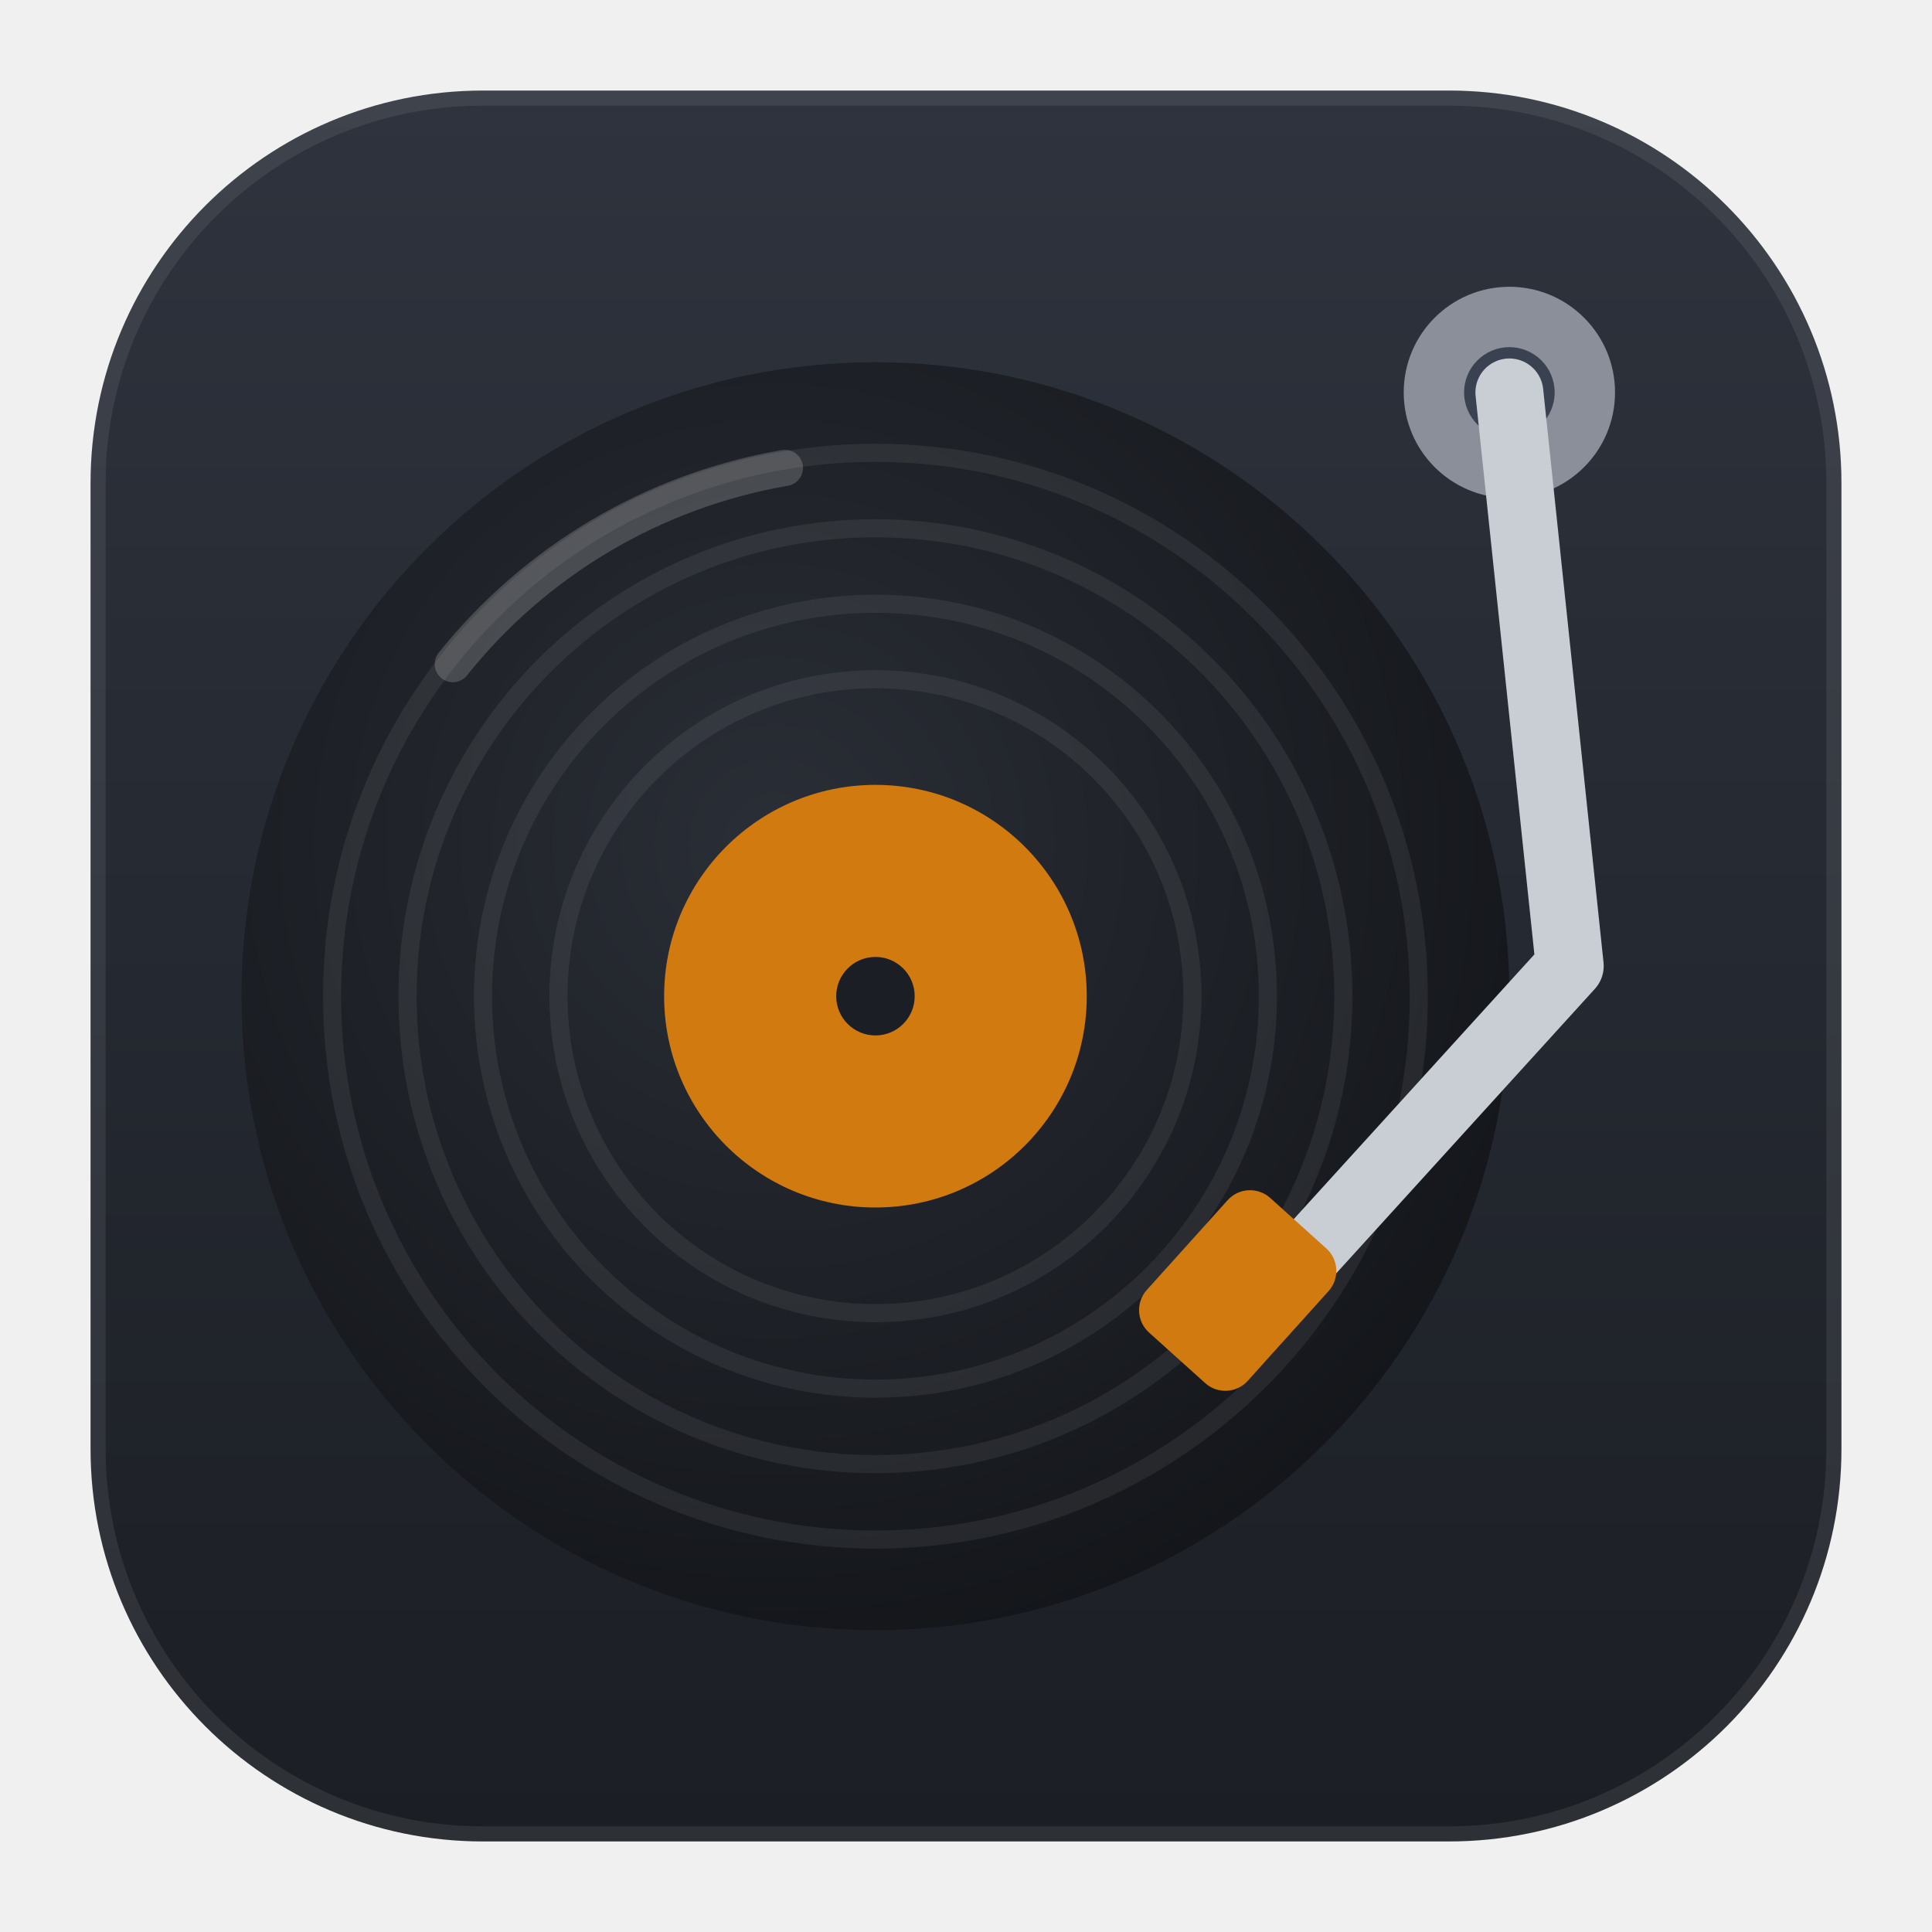
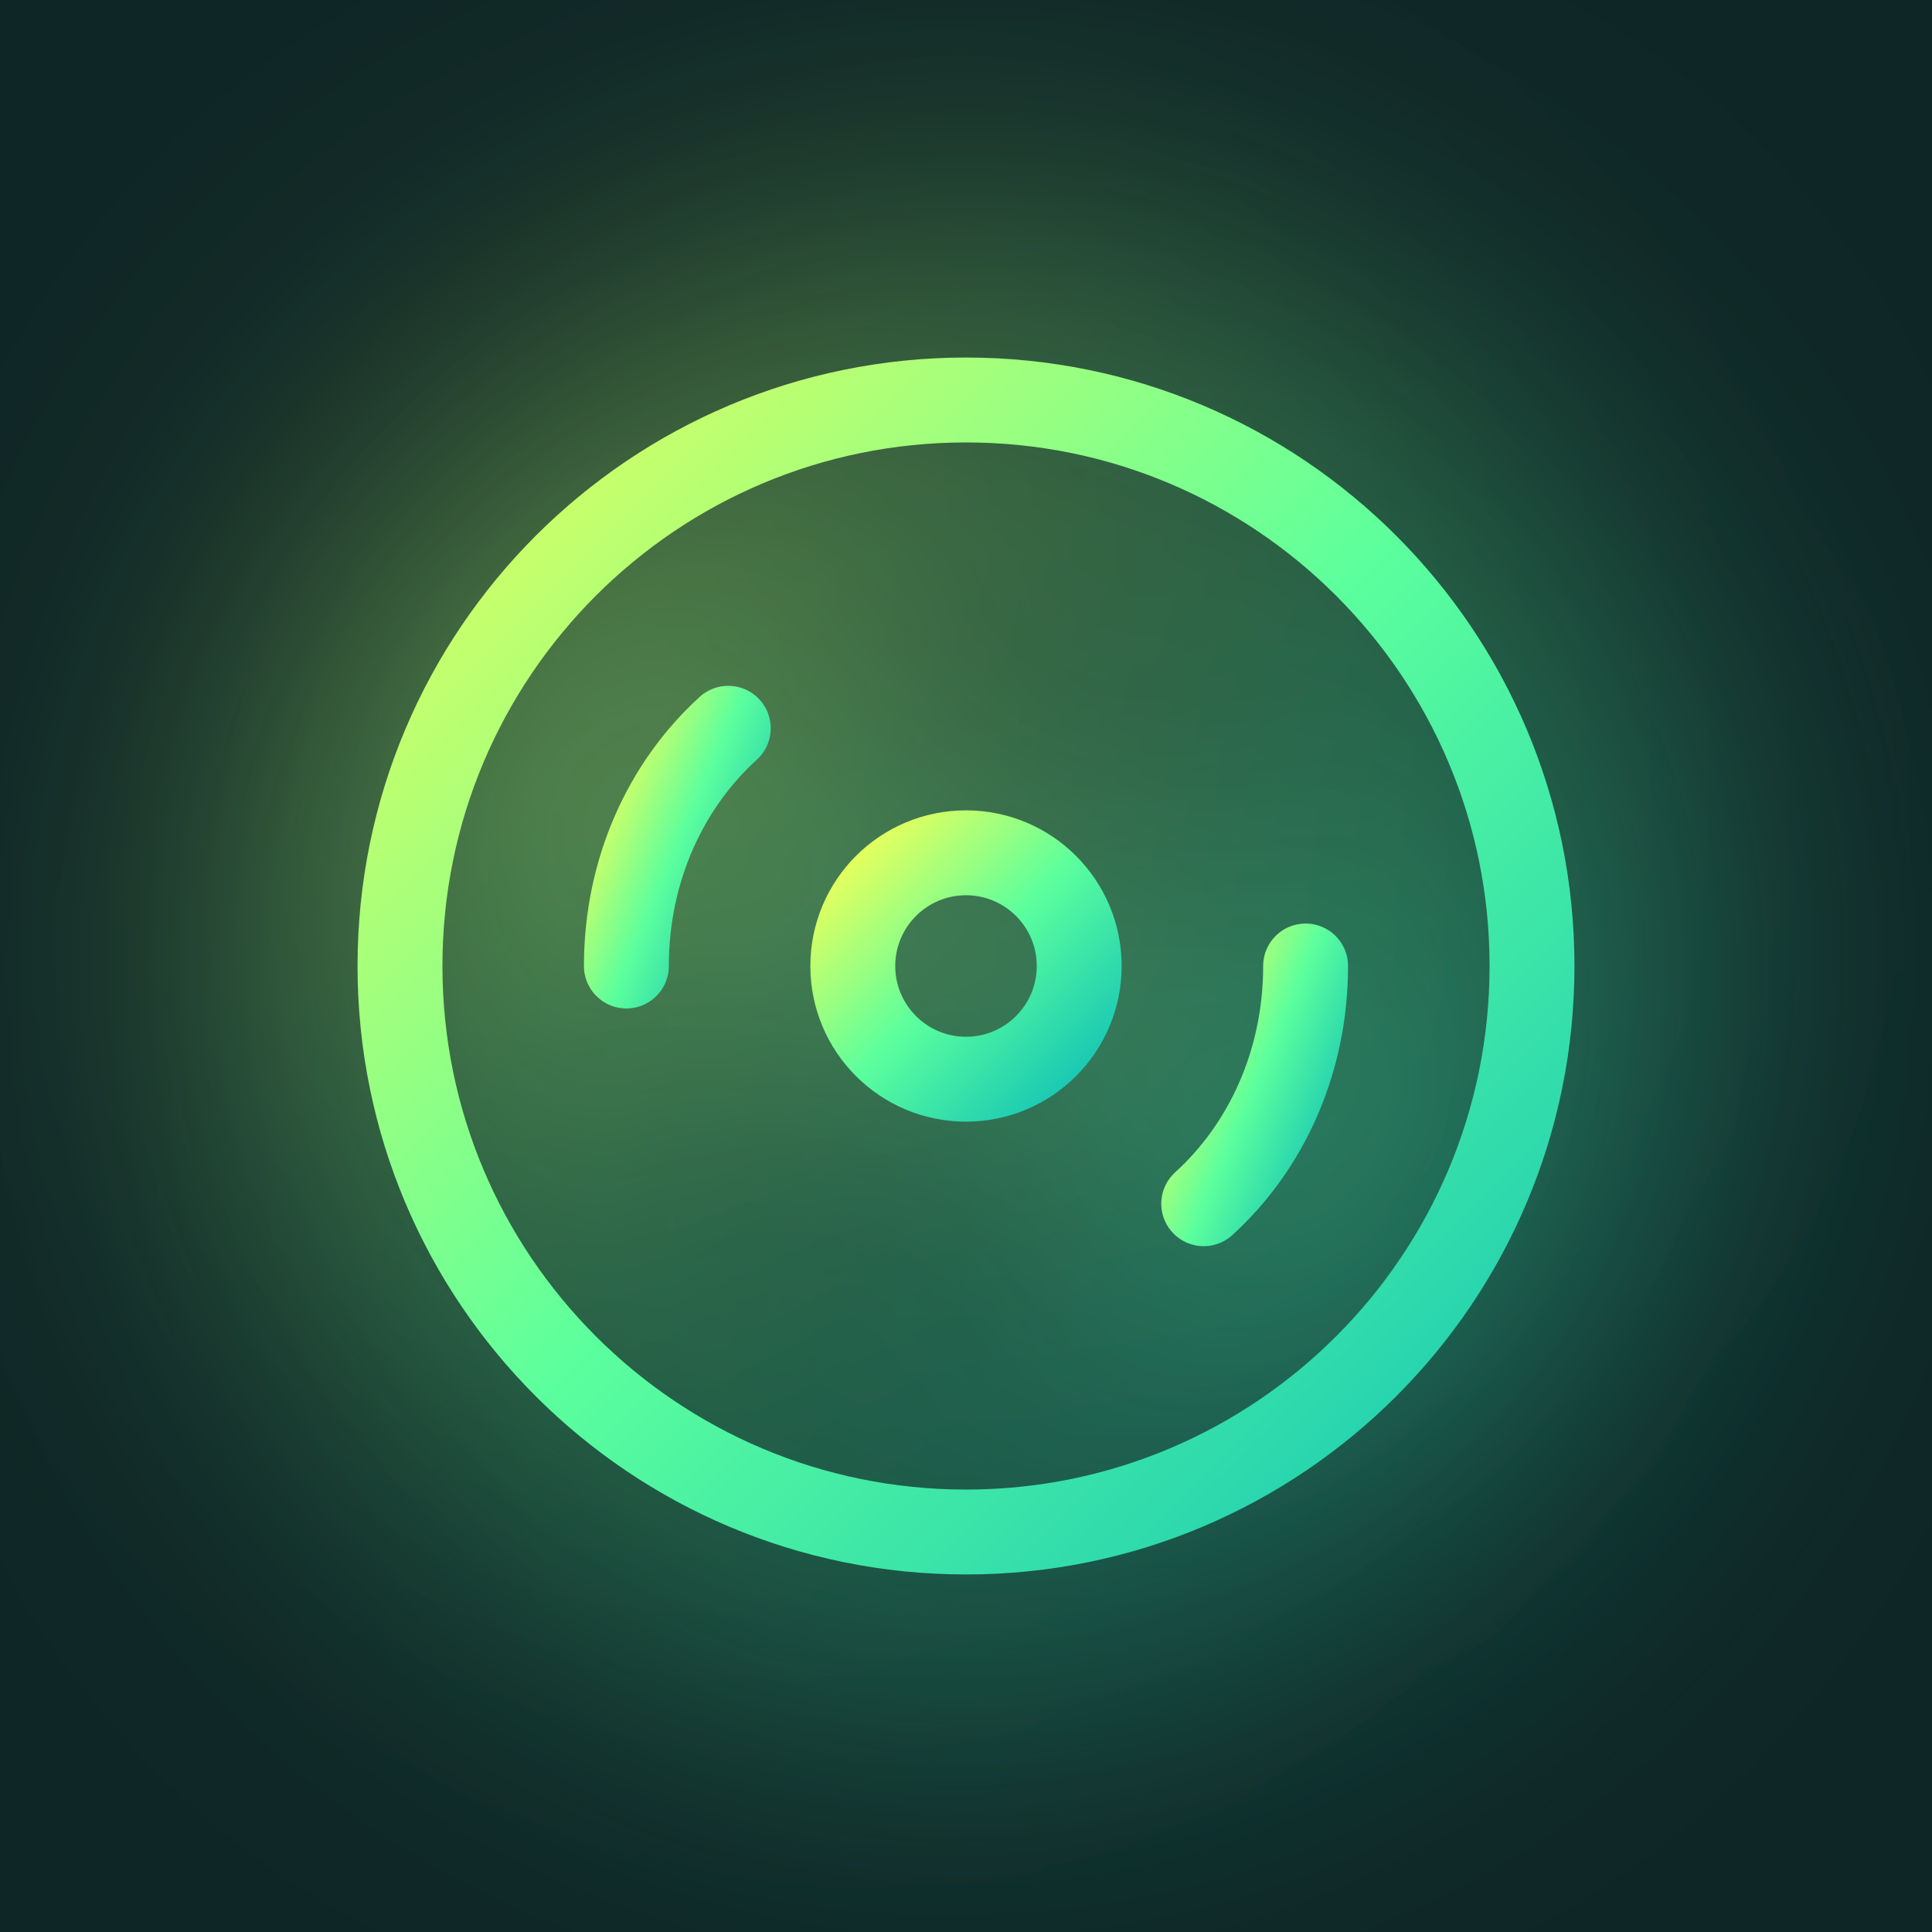
- <svg xmlns="http://www.w3.org/2000/svg" viewBox="0 0 128 128">
+ <svg xmlns="http://www.w3.org/2000/svg" width="512" height="512" viewBox="0 0 512 512">
  <defs>
-     <linearGradient id="bg" x1="0" y1="0" x2="0" y2="1">
-       <stop offset="0" stop-color="#2E333D" />
-       <stop offset="1" stop-color="#1B1E24" />
+     <linearGradient id="neon" x1="0" y1="0" x2="1" y2="1">
+       <stop offset="0" stop-color="#e8ff5c" />
+       <stop offset=".5" stop-color="#5cff9d" />
+       <stop offset="1" stop-color="#19c8b4" />
    </linearGradient>
-     <radialGradient id="disc" cx="0.42" cy="0.38" r="0.7">
-       <stop offset="0" stop-color="#2A2E36" />
-       <stop offset="1" stop-color="#121418" />
-     </radialGradient>
+     <filter id="glow" filterUnits="userSpaceOnUse" x="-8" y="-8" width="40" height="40">
+       <feGaussianBlur stdDeviation="16" />
+     </filter>
  </defs>
-   <rect x="6" y="6" width="116" height="116" rx="26" fill="url(#bg)" />
-   <rect x="6.5" y="6.5" width="115" height="115" rx="25.5" fill="none" stroke="#FFFFFF" stroke-opacity="0.08" />
-   <circle cx="58" cy="66" r="42" fill="url(#disc)" />
-   <g fill="none" stroke="#FFFFFF" stroke-opacity="0.07" stroke-width="1.2">
-     <circle cx="58" cy="66" r="36" />
-     <circle cx="58" cy="66" r="31" />
-     <circle cx="58" cy="66" r="26" />
-     <circle cx="58" cy="66" r="21" />
+   <rect width="512" height="512" fill="#0f2626" />
+   <g transform="translate(76 76) scale(15)" fill="none" stroke="url(#neon)" stroke-linecap="round" stroke-linejoin="round">
+     <g stroke-width="2.2" filter="url(#glow)">
+       <circle cx="12" cy="12" r="10" />
+       <path d="M6 12c0-1.7.7-3.2 1.8-4.2" />
+       <circle cx="12" cy="12" r="2" />
+       <path d="M18 12c0 1.7-.7 3.2-1.8 4.2" />
+     </g>
+     <g stroke-width="1.5">
+       <circle cx="12" cy="12" r="10" />
+       <path d="M6 12c0-1.7.7-3.2 1.8-4.2" />
+       <circle cx="12" cy="12" r="2" />
+       <path d="M18 12c0 1.7-.7 3.2-1.8 4.2" />
+     </g>
  </g>
-   <path d="M30 44 A36 36 0 0 1 52 31" fill="none" stroke="#FFFFFF" stroke-opacity="0.18" stroke-width="2.4" stroke-linecap="round" />
-   <circle cx="58" cy="66" r="14" fill="#D07A10" />
-   <circle cx="58" cy="66" r="2.6" fill="#1B1E24" />
-   <circle cx="100" cy="26" r="7" fill="#8A8F99" />
-   <circle cx="100" cy="26" r="3" fill="#3A4150" />
-   <path d="M100 26 L104 64 L84 86" fill="none" stroke="#C9CDD4" stroke-width="4.5" stroke-linecap="round" stroke-linejoin="round" />
-   <rect x="76" y="81" width="12" height="9" rx="2" transform="rotate(-48 82 85.5)" fill="#D07A10" />
</svg>
